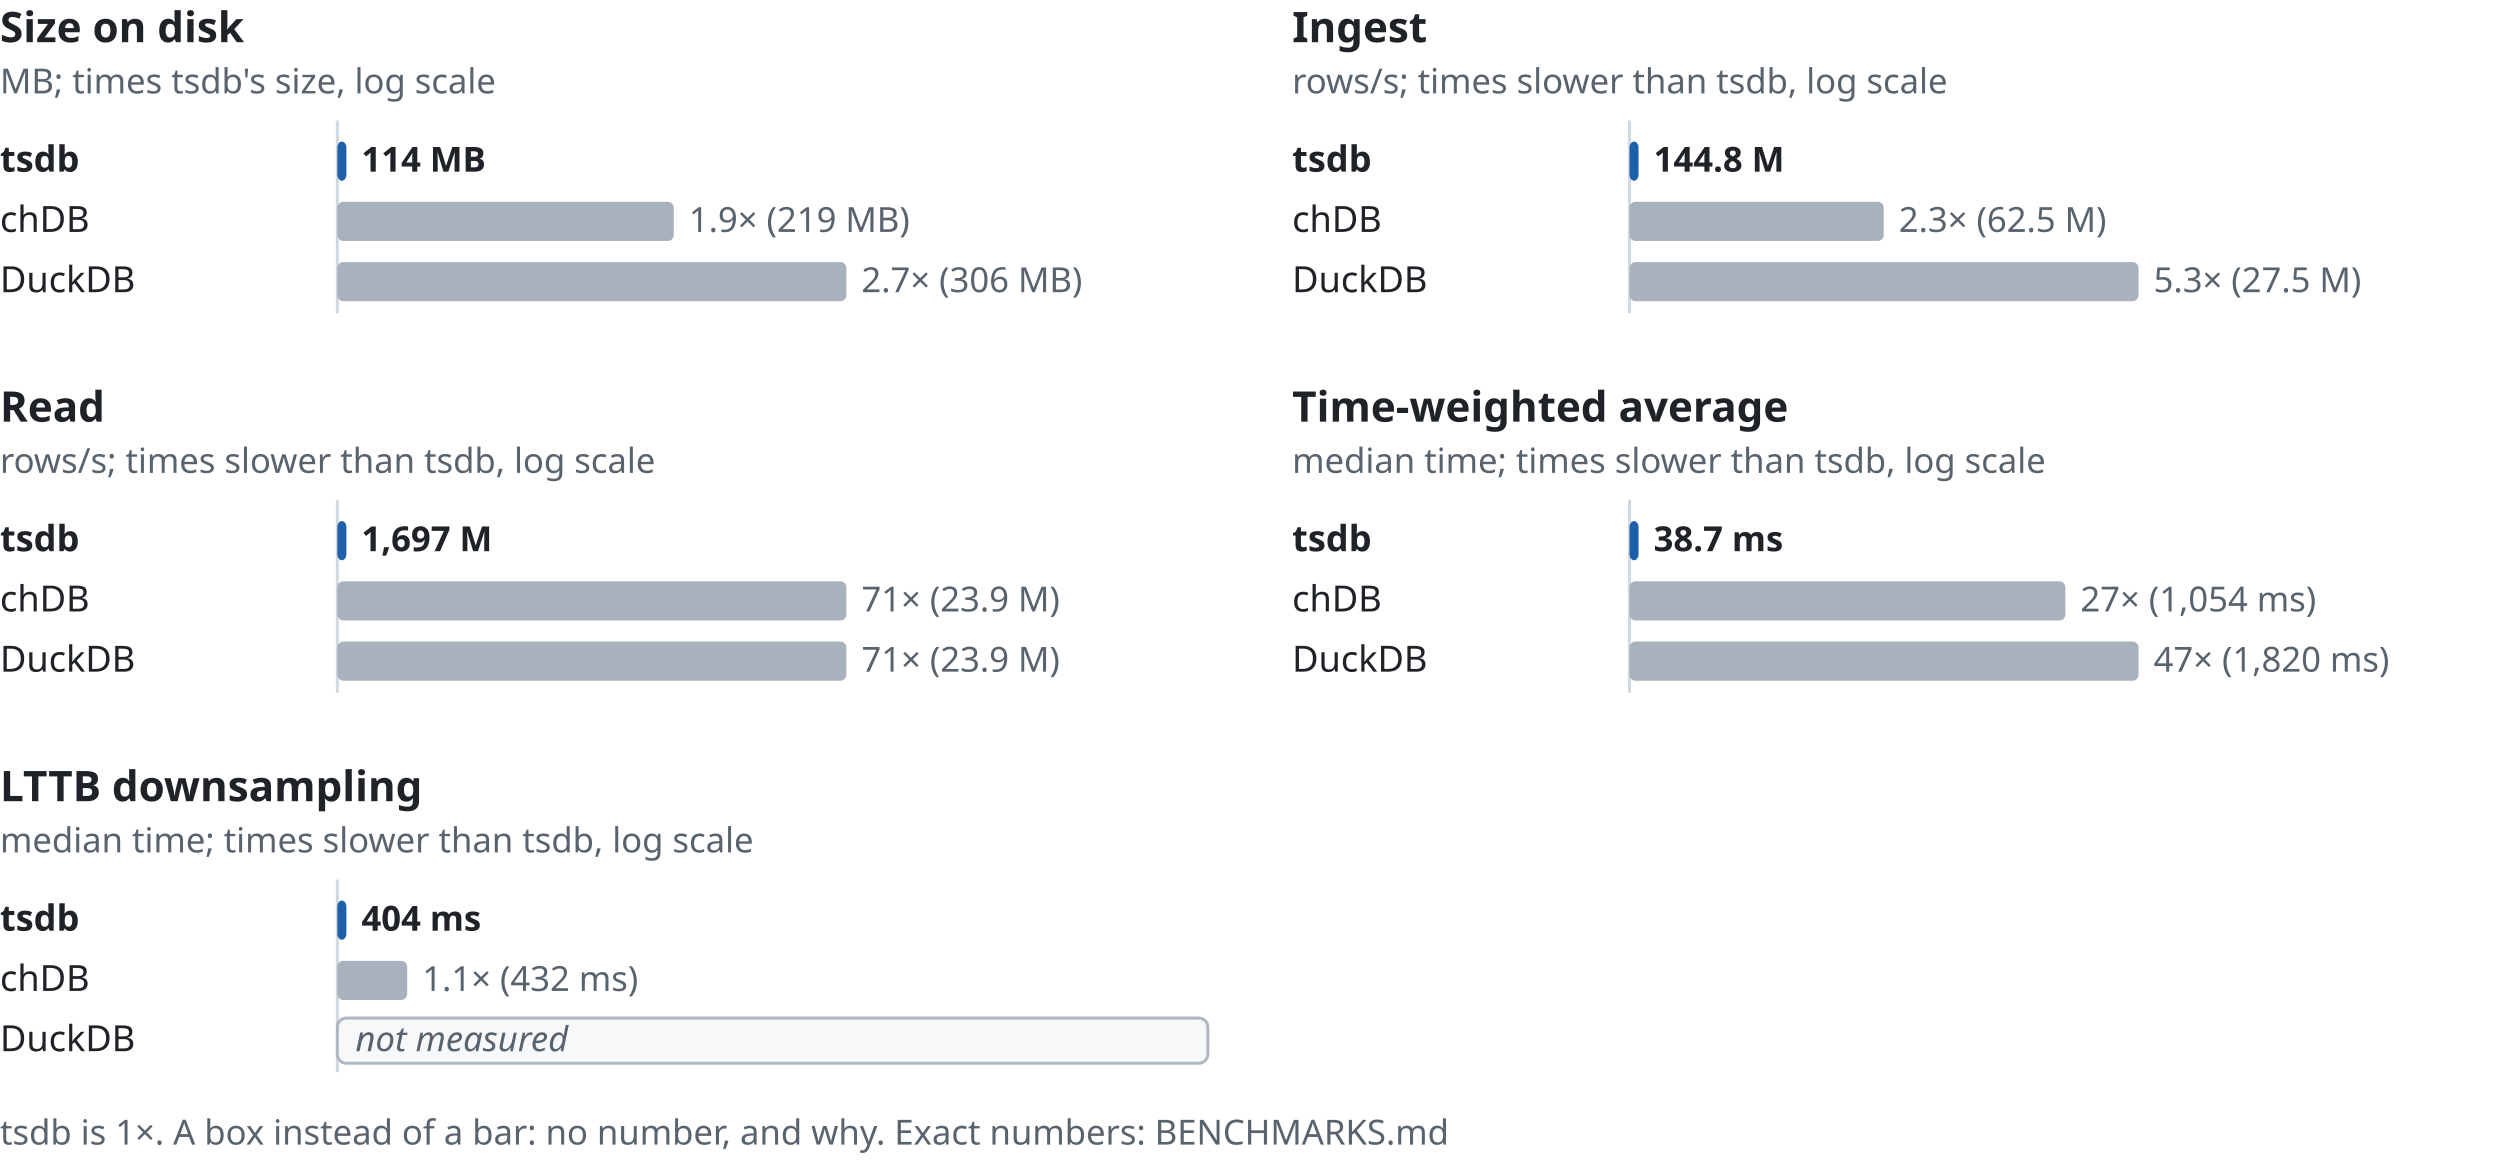
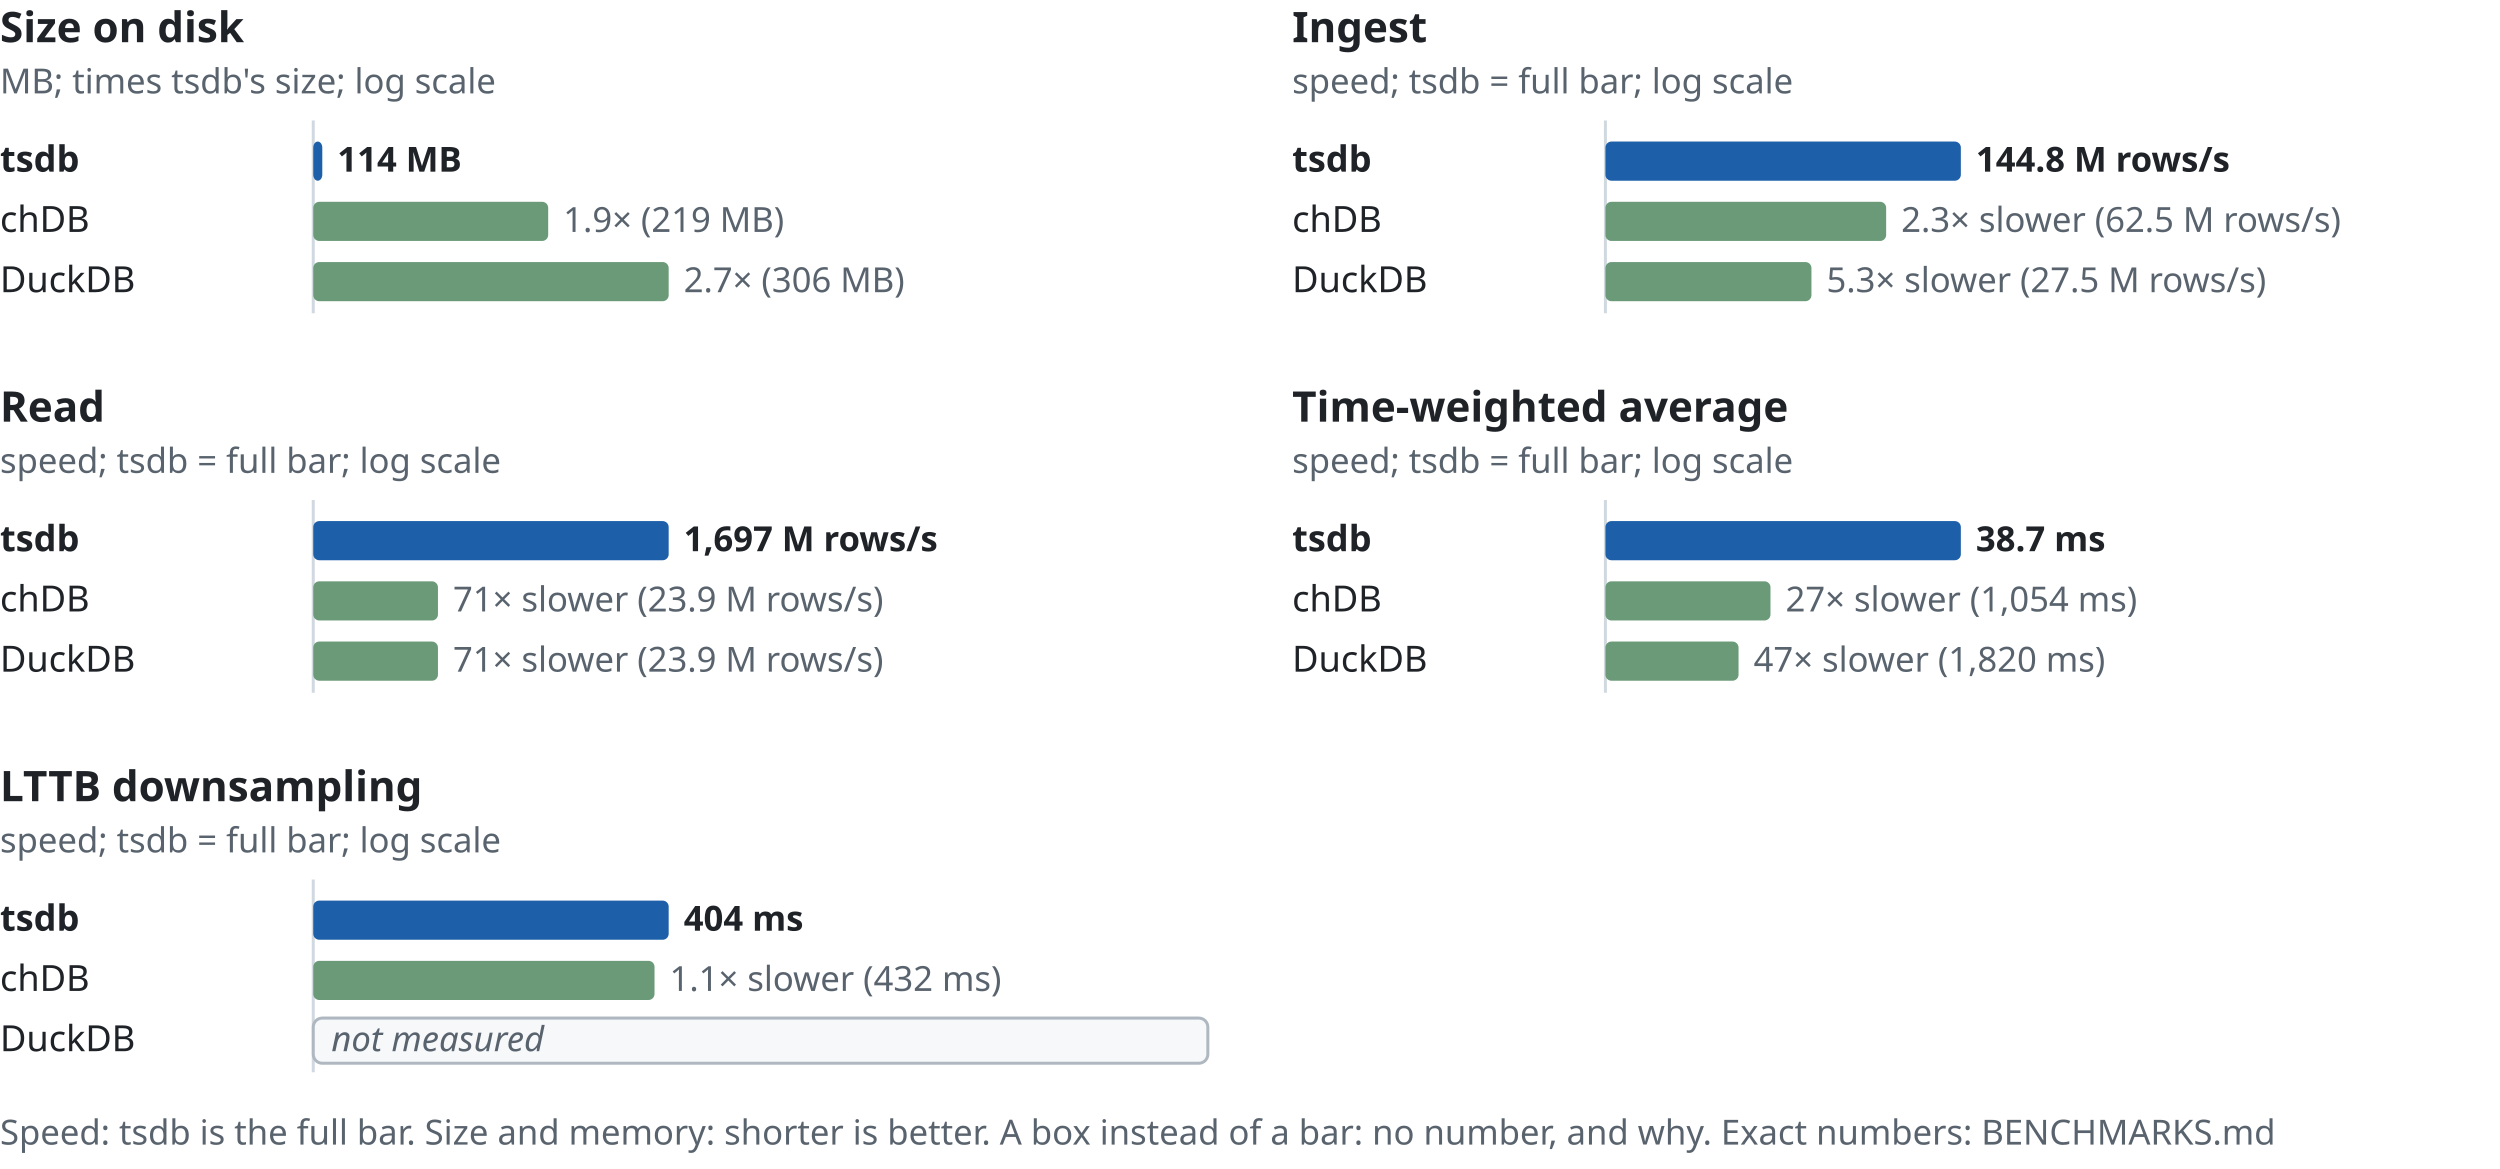
<svg xmlns="http://www.w3.org/2000/svg" width="830" height="388" viewBox="0 0 830 388">
-   <style>text{font-family:-apple-system, BlinkMacSystemFont, 'Segoe UI', 'Noto Sans', Helvetica, Arial, sans-serif;font-size:12px;fill:#1f2328}.h{font-size:14px;font-weight:600}.m{font-size:11.5px;fill:#59636e}.n{fill:#1f2328}.v{font-size:11.5px;fill:#59636e}.us .n,.us .v{font-weight:700;fill:#1f2328}.b{fill:#a8b1bc}.us .b{fill:#1d5fa8}.r{stroke:#d1d9e0;stroke-width:1}.fail{fill:#ffebe9;stroke:#cf222e;stroke-width:1;stroke-dasharray:3 2}.failt{font-size:11.5px;fill:#82071e}.none{fill:#f6f8fa;stroke:#afb8c1;stroke-width:1}.nonet{font-size:11.5px;font-style:italic;fill:#59636e}</style>
+   <style>text{font-family:-apple-system, BlinkMacSystemFont, 'Segoe UI', 'Noto Sans', Helvetica, Arial, sans-serif;font-size:12px;fill:#1f2328}.h{font-size:14px;font-weight:600}.m{font-size:11.5px;fill:#59636e}.n{fill:#1f2328}.v{font-size:11.5px;fill:#59636e}.us .n,.us .v{font-weight:700;fill:#1f2328}.b{fill:#6a9a78}.us .b{fill:#1d5fa8}.r{stroke:#d1d9e0;stroke-width:1}.fail{fill:#ffebe9;stroke:#cf222e;stroke-width:1}.failt{font-size:11px;fill:#82071e}.none{fill:#f6f8fa;stroke:#afb8c1;stroke-width:1}.nonet{font-size:11.5px;font-style:italic;fill:#59636e}</style>
  <text x="0" y="14" class="h">Size on disk</text>
-   <text x="0" y="31" class="m">MB; times tsdb's size, log scale</text>
-   <line x1="112" x2="112" y1="40" y2="104" class="r" />
+   <text x="0" y="31" class="m">MB; times tsdb's size; log scale</text>
+   <line x1="104" x2="104" y1="40" y2="104" class="r" />
  <g class="us">
    <text x="0" y="57" class="n">tsdb</text>
-     <rect x="112" y="47" width="3.0" height="13" rx="2" class="b" />
-     <text x="120.0" y="57" class="v">114 MB</text>
+     <rect x="104" y="47" width="3.0" height="13" rx="2" class="b" />
+     <text x="112.0" y="57" class="v">114 MB</text>
  </g>
  <g>
    <text x="0" y="77" class="n">chDB</text>
-     <rect x="112" y="67" width="111.7" height="13" rx="2" class="b" />
-     <text x="228.7" y="77" class="v">1.9× (219 MB)</text>
+     <rect x="104" y="67" width="78.0" height="13" rx="2" class="b" />
+     <text x="187.0" y="77" class="v">1.9× (219 MB)</text>
  </g>
  <g>
    <text x="0" y="97" class="n">DuckDB</text>
-     <rect x="112" y="87" width="169.0" height="13" rx="2" class="b" />
-     <text x="286.0" y="97" class="v">2.7× (306 MB)</text>
+     <rect x="104" y="87" width="118.0" height="13" rx="2" class="b" />
+     <text x="227.0" y="97" class="v">2.7× (306 MB)</text>
  </g>
  <text x="429" y="14" class="h">Ingest</text>
-   <text x="429" y="31" class="m">rows/s; times slower than tsdb, log scale</text>
-   <line x1="541" x2="541" y1="40" y2="104" class="r" />
+   <text x="429" y="31" class="m">speed; tsdb = full bar; log scale</text>
+   <line x1="533" x2="533" y1="40" y2="104" class="r" />
  <g class="us">
    <text x="429" y="57" class="n">tsdb</text>
-     <rect x="541" y="47" width="3.0" height="13" rx="2" class="b" />
-     <text x="549.0" y="57" class="v">144.8 M</text>
+     <rect x="533" y="47" width="118.0" height="13" rx="2" class="b" />
+     <text x="656.0" y="57" class="v">144.8 M rows/s</text>
  </g>
  <g>
    <text x="429" y="77" class="n">chDB</text>
-     <rect x="541" y="67" width="84.4" height="13" rx="2" class="b" />
-     <text x="630.4" y="77" class="v">2.3× (62.5 M)</text>
+     <rect x="533" y="67" width="93.2" height="13" rx="2" class="b" />
+     <text x="631.2" y="77" class="v">2.3× slower (62.5 M rows/s)</text>
  </g>
  <g>
    <text x="429" y="97" class="n">DuckDB</text>
-     <rect x="541" y="87" width="169.0" height="13" rx="2" class="b" />
-     <text x="715.0" y="97" class="v">5.3× (27.5 M)</text>
+     <rect x="533" y="87" width="68.4" height="13" rx="2" class="b" />
+     <text x="606.4" y="97" class="v">5.3× slower (27.5 M rows/s)</text>
  </g>
  <text x="0" y="140" class="h">Read</text>
-   <text x="0" y="157" class="m">rows/s; times slower than tsdb, log scale</text>
-   <line x1="112" x2="112" y1="166" y2="230" class="r" />
+   <text x="0" y="157" class="m">speed; tsdb = full bar; log scale</text>
+   <line x1="104" x2="104" y1="166" y2="230" class="r" />
  <g class="us">
    <text x="0" y="183" class="n">tsdb</text>
-     <rect x="112" y="173" width="3.0" height="13" rx="2" class="b" />
-     <text x="120.0" y="183" class="v">1,697 M</text>
+     <rect x="104" y="173" width="118.0" height="13" rx="2" class="b" />
+     <text x="227.0" y="183" class="v">1,697 M rows/s</text>
  </g>
  <g>
    <text x="0" y="203" class="n">chDB</text>
-     <rect x="112" y="193" width="169.0" height="13" rx="2" class="b" />
-     <text x="286.0" y="203" class="v">71× (23.9 M)</text>
+     <rect x="104" y="193" width="41.4" height="13" rx="2" class="b" />
+     <text x="150.4" y="203" class="v">71× slower (23.9 M rows/s)</text>
  </g>
  <g>
    <text x="0" y="223" class="n">DuckDB</text>
-     <rect x="112" y="213" width="169.0" height="13" rx="2" class="b" />
-     <text x="286.0" y="223" class="v">71× (23.9 M)</text>
+     <rect x="104" y="213" width="41.4" height="13" rx="2" class="b" />
+     <text x="150.4" y="223" class="v">71× slower (23.9 M rows/s)</text>
  </g>
  <text x="429" y="140" class="h">Time-weighted average</text>
-   <text x="429" y="157" class="m">median time; times slower than tsdb, log scale</text>
-   <line x1="541" x2="541" y1="166" y2="230" class="r" />
+   <text x="429" y="157" class="m">speed; tsdb = full bar; log scale</text>
+   <line x1="533" x2="533" y1="166" y2="230" class="r" />
  <g class="us">
    <text x="429" y="183" class="n">tsdb</text>
-     <rect x="541" y="173" width="3.0" height="13" rx="2" class="b" />
-     <text x="549.0" y="183" class="v">38.7 ms</text>
+     <rect x="533" y="173" width="118.0" height="13" rx="2" class="b" />
+     <text x="656.0" y="183" class="v">38.7 ms</text>
  </g>
  <g>
    <text x="429" y="203" class="n">chDB</text>
-     <rect x="541" y="193" width="144.7" height="13" rx="2" class="b" />
-     <text x="690.7" y="203" class="v">27× (1,054 ms)</text>
+     <rect x="533" y="193" width="54.8" height="13" rx="2" class="b" />
+     <text x="592.8" y="203" class="v">27× slower (1,054 ms)</text>
  </g>
  <g>
    <text x="429" y="223" class="n">DuckDB</text>
-     <rect x="541" y="213" width="169.0" height="13" rx="2" class="b" />
-     <text x="715.0" y="223" class="v">47× (1,820 ms)</text>
+     <rect x="533" y="213" width="44.2" height="13" rx="2" class="b" />
+     <text x="582.2" y="223" class="v">47× slower (1,820 ms)</text>
  </g>
  <text x="0" y="266" class="h">LTTB downsampling</text>
-   <text x="0" y="283" class="m">median time; times slower than tsdb, log scale</text>
-   <line x1="112" x2="112" y1="292" y2="356" class="r" />
+   <text x="0" y="283" class="m">speed; tsdb = full bar; log scale</text>
+   <line x1="104" x2="104" y1="292" y2="356" class="r" />
  <g class="us">
    <text x="0" y="309" class="n">tsdb</text>
-     <rect x="112" y="299" width="3.0" height="13" rx="2" class="b" />
-     <text x="120.0" y="309" class="v">404 ms</text>
+     <rect x="104" y="299" width="118.0" height="13" rx="2" class="b" />
+     <text x="227.0" y="309" class="v">404 ms</text>
  </g>
  <g>
    <text x="0" y="329" class="n">chDB</text>
-     <rect x="112" y="319" width="23.2" height="13" rx="2" class="b" />
-     <text x="140.2" y="329" class="v">1.1× (432 ms)</text>
+     <rect x="104" y="319" width="113.3" height="13" rx="2" class="b" />
+     <text x="222.3" y="329" class="v">1.1× slower (432 ms)</text>
  </g>
  <g>
    <text x="0" y="349" class="n">DuckDB</text>
-     <rect x="112" y="338" width="289" height="15" rx="3" class="none" />
-     <text x="118" y="349" class="nonet">not measured</text>
+     <rect x="104" y="338" width="297" height="15" rx="3" class="none" />
+     <text x="110" y="349" class="nonet">not measured</text>
  </g>
-   <text x="0" y="380" class="m">tsdb is 1×. A box instead of a bar: no number, and why. Exact numbers: BENCHMARKS.md</text>
+   <text x="0" y="380" class="m">Speed: tsdb is the full bar. Size and memory: shorter is better. A box instead of a bar: no number, and why. Exact numbers: BENCHMARKS.md</text>
</svg>
